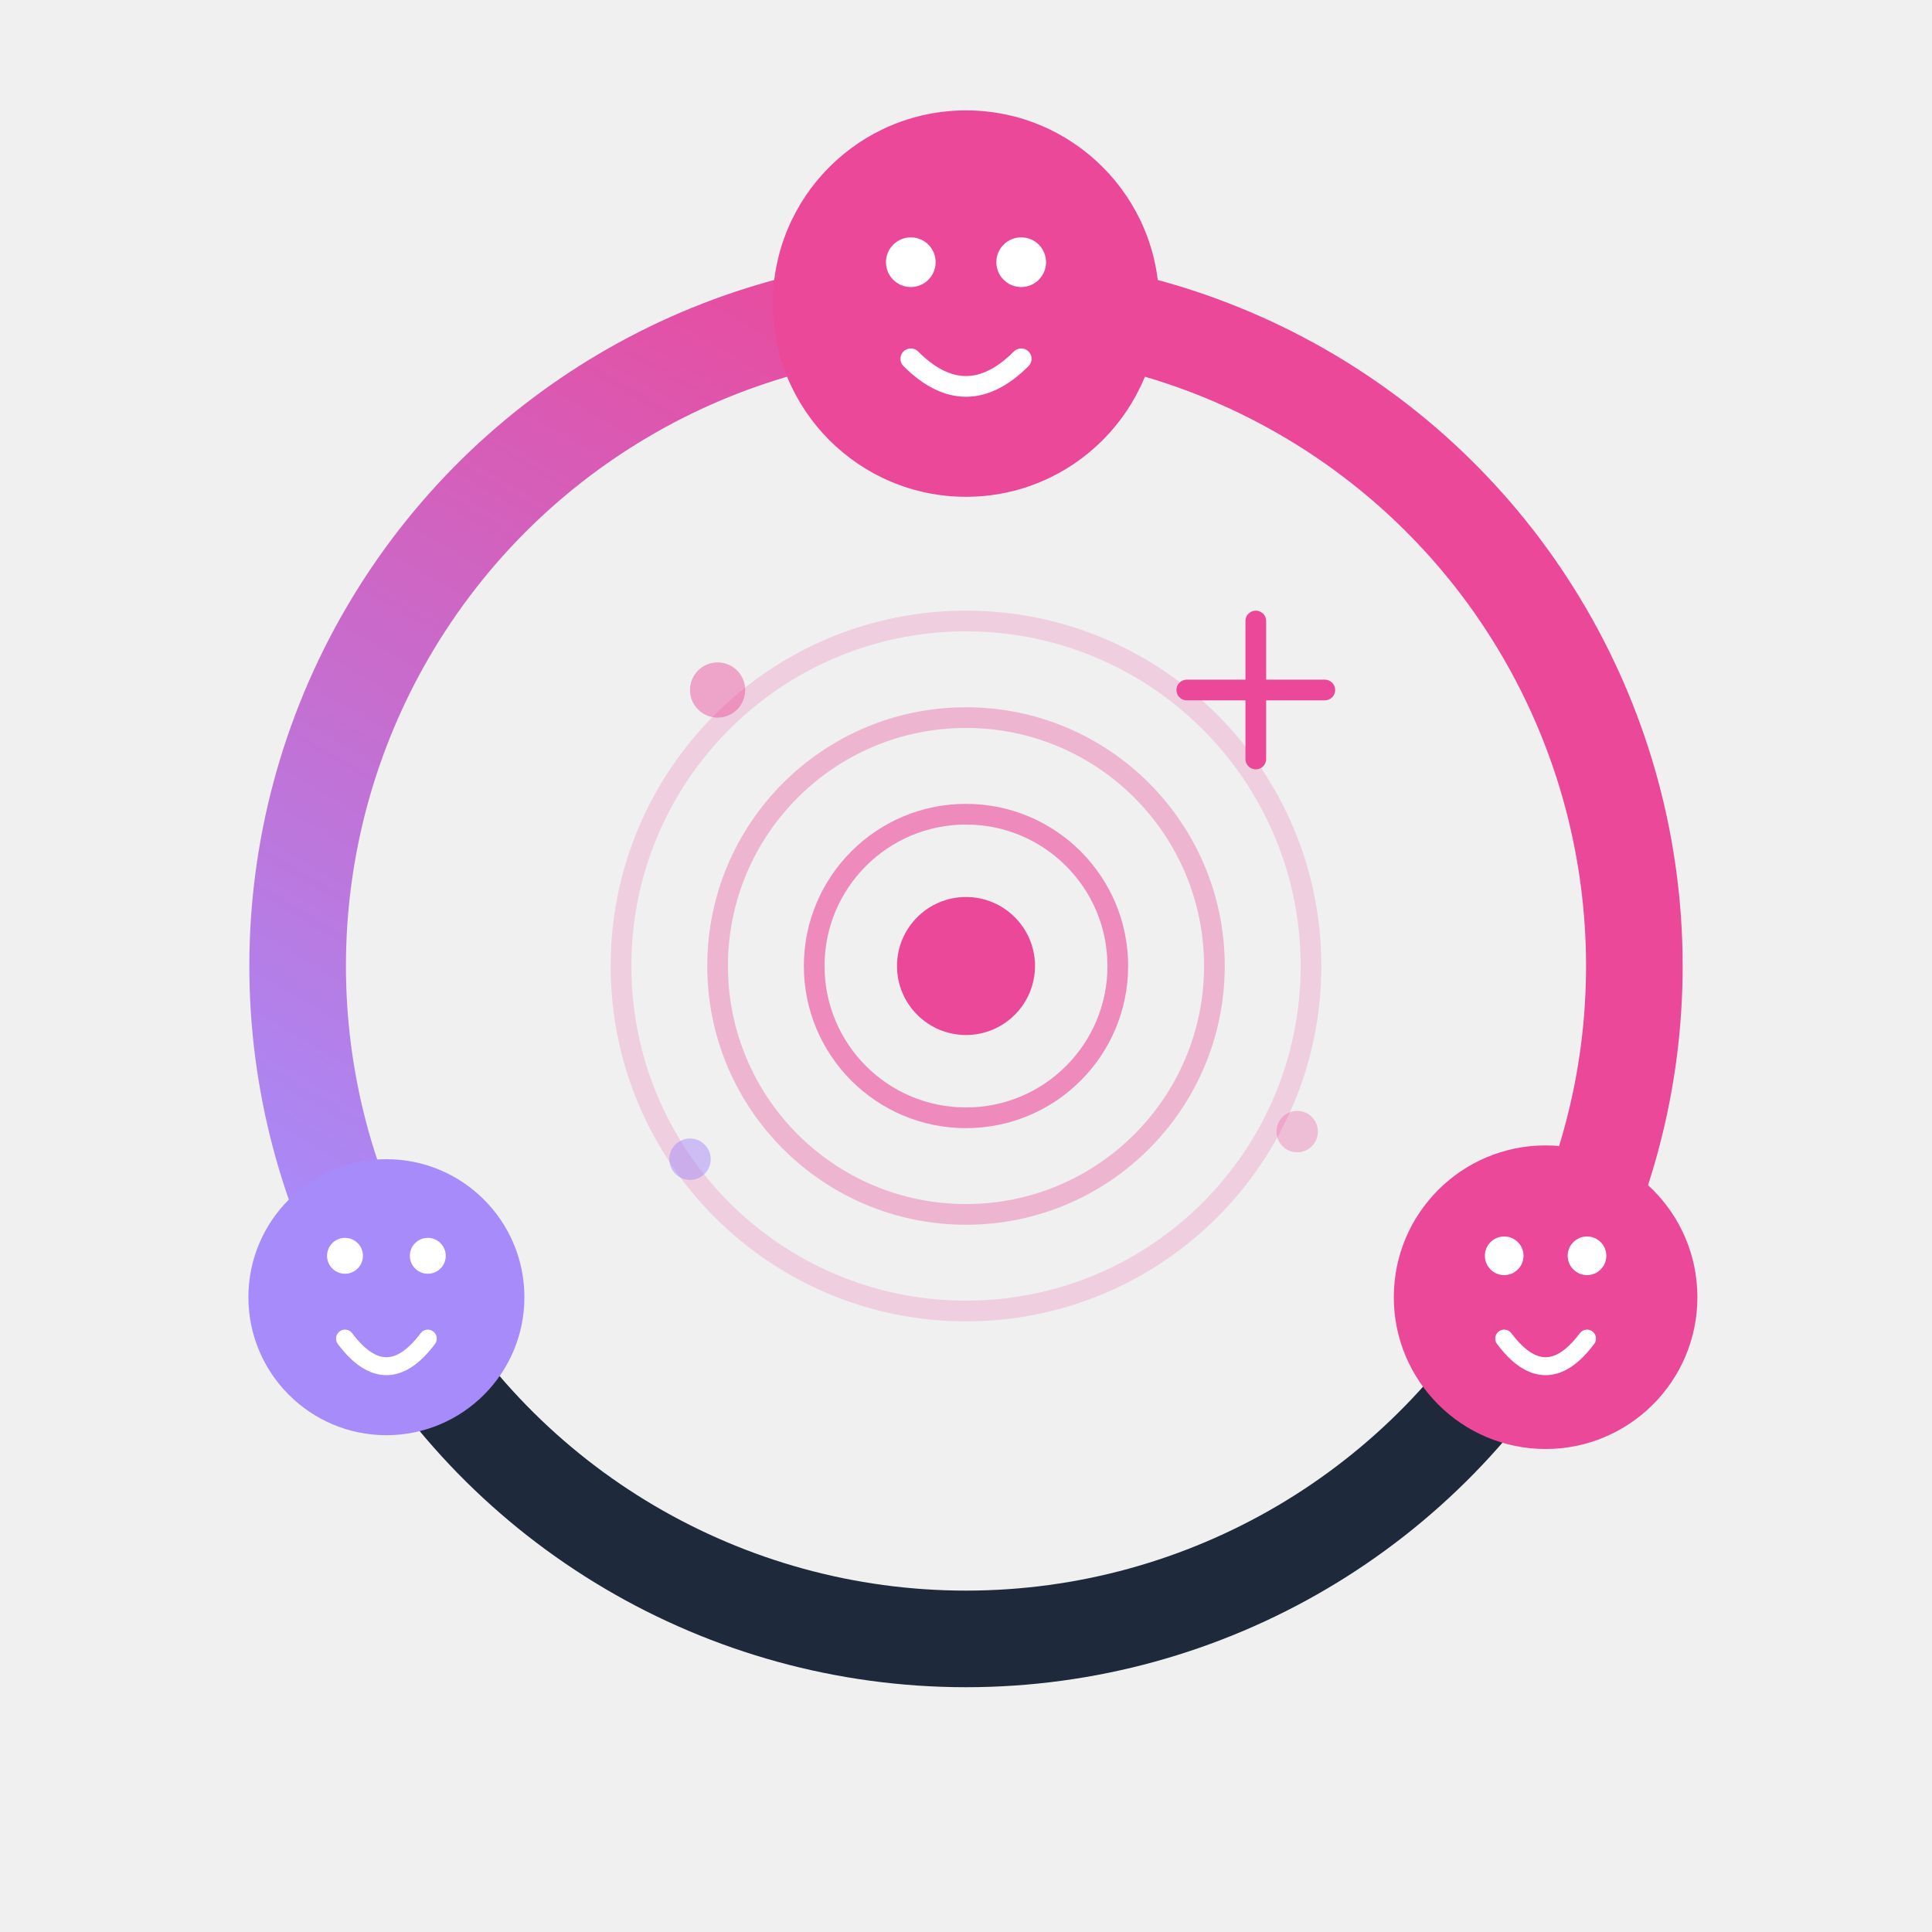
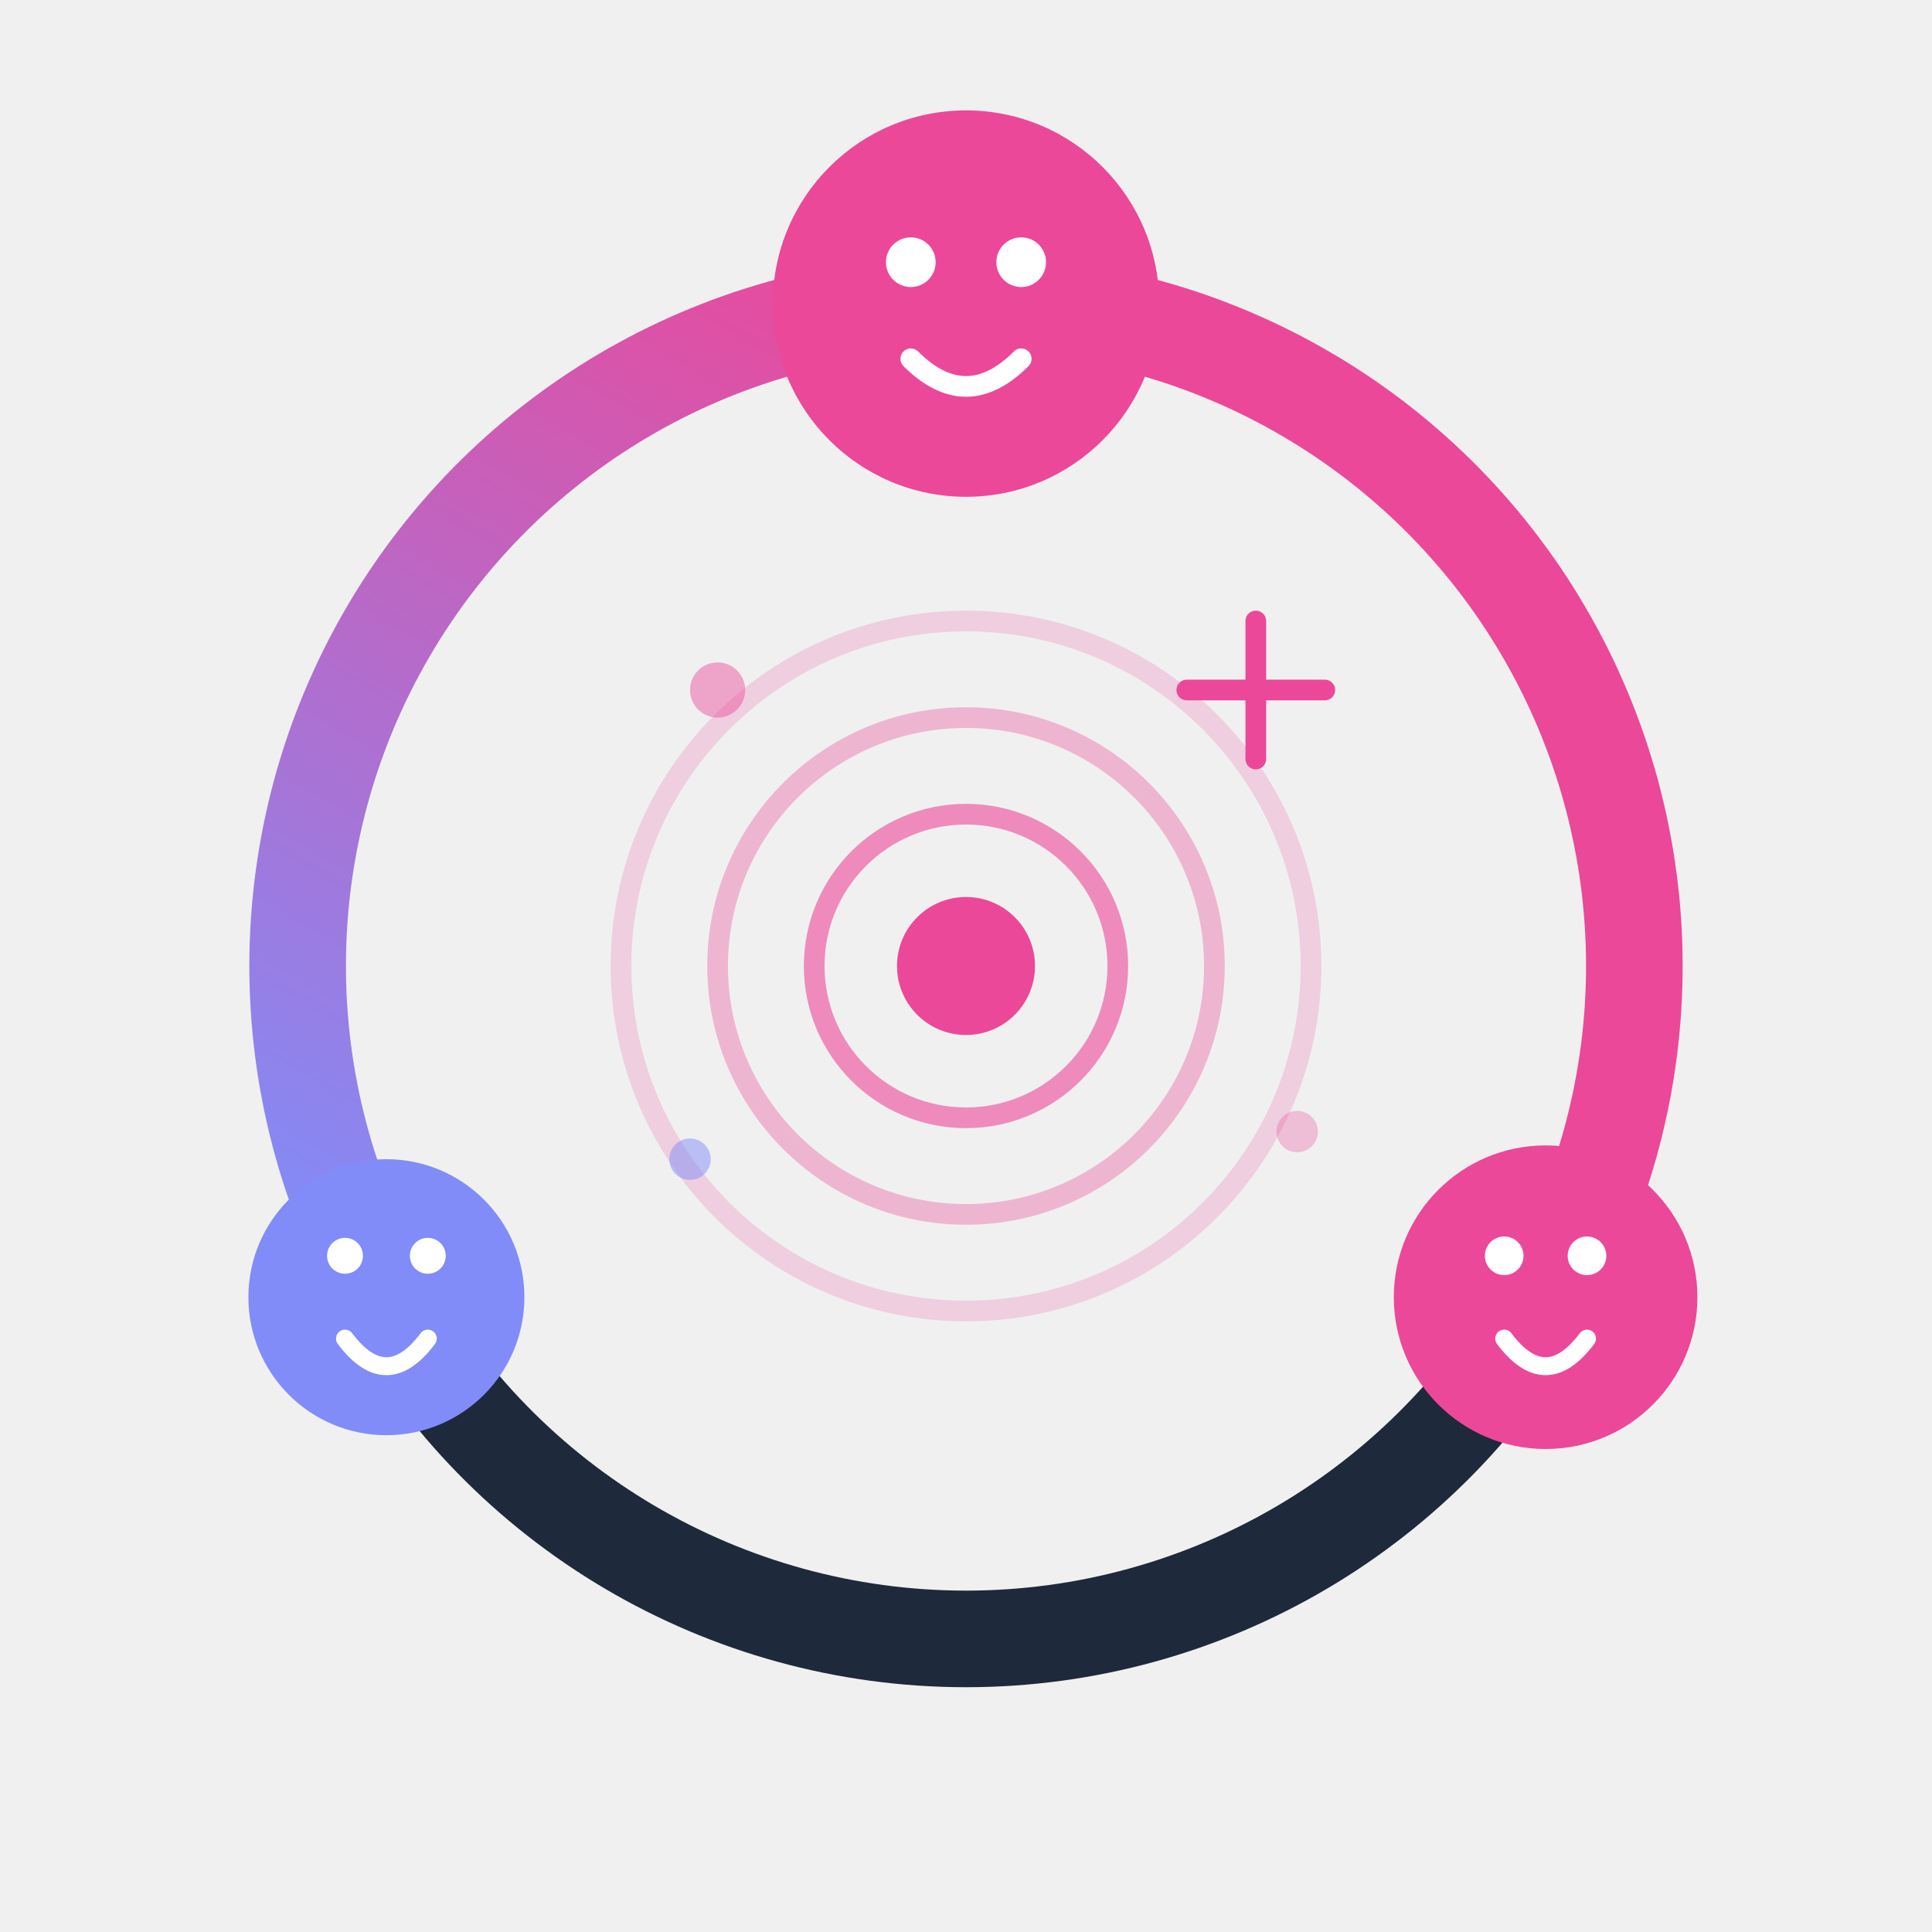
<svg xmlns="http://www.w3.org/2000/svg" viewBox="0 0 140 140">
  <defs>
    <linearGradient id="leftArc" x1="70" y1="22" x2="28" y2="94" gradientUnits="userSpaceOnUse">
      <stop offset="0%" stop-color="#ec4899" />
-       <stop offset="100%" stop-color="#a78bfa" />
+       <stop offset="100%" stop-color="#818cf8" />
    </linearGradient>
  </defs>
  <path d="M 70,22 A 48,48 0 0 1 112,94" fill="none" stroke="#ec4899" stroke-width="7" stroke-linecap="round" />
  <path d="M 70,22 A 48,48 0 0 0 28,94" fill="none" stroke="url(#leftArc)" stroke-width="7" stroke-linecap="round" />
  <path d="M 28,94 A 48,48 0 0 0 112,94" fill="none" stroke="#1e293b" stroke-width="7" stroke-linecap="round" />
  <circle cx="70" cy="70" r="5" fill="#ec4899" />
  <circle cx="70" cy="70" r="11" fill="none" stroke="#ec4899" stroke-width="1.5" opacity="0.6" />
  <circle cx="70" cy="70" r="18" fill="none" stroke="#ec4899" stroke-width="1.5" opacity="0.35" />
  <circle cx="70" cy="70" r="25" fill="none" stroke="#ec4899" stroke-width="1.5" opacity="0.2" />
  <g transform="translate(91,50)" stroke="#ec4899" stroke-width="1.5" stroke-linecap="round">
    <line x1="0" y1="-5" x2="0" y2="5" />
    <line x1="-5" y1="0" x2="5" y2="0" />
  </g>
  <circle cx="52" cy="50" r="2" fill="#ec4899" opacity="0.45" />
  <circle cx="94" cy="82" r="1.5" fill="#ec4899" opacity="0.3" />
-   <circle cx="50" cy="84" r="1.5" fill="#a78bfa" opacity="0.5" />
+   <circle cx="50" cy="84" r="1.5" fill="#818cf8" opacity="0.5" />
  <circle cx="70" cy="22" r="14" fill="#ec4899" />
  <circle cx="66" cy="19" r="1.8" fill="white" />
  <circle cx="74" cy="19" r="1.8" fill="white" />
  <path d="M 66,26 Q 70,30 74,26" fill="none" stroke="white" stroke-width="1.5" stroke-linecap="round" />
  <circle cx="112" cy="94" r="11" fill="#ec4899" />
  <circle cx="109" cy="91" r="1.4" fill="white" />
  <circle cx="115" cy="91" r="1.4" fill="white" />
  <path d="M 109,97 Q 112,101 115,97" fill="none" stroke="white" stroke-width="1.3" stroke-linecap="round" />
-   <circle cx="28" cy="94" r="10" fill="#a78bfa" />
+   <circle cx="28" cy="94" r="10" fill="#818cf8" />
  <circle cx="25" cy="91" r="1.3" fill="white" />
  <circle cx="31" cy="91" r="1.3" fill="white" />
  <path d="M 25,97 Q 28,101 31,97" fill="none" stroke="white" stroke-width="1.3" stroke-linecap="round" />
</svg>
